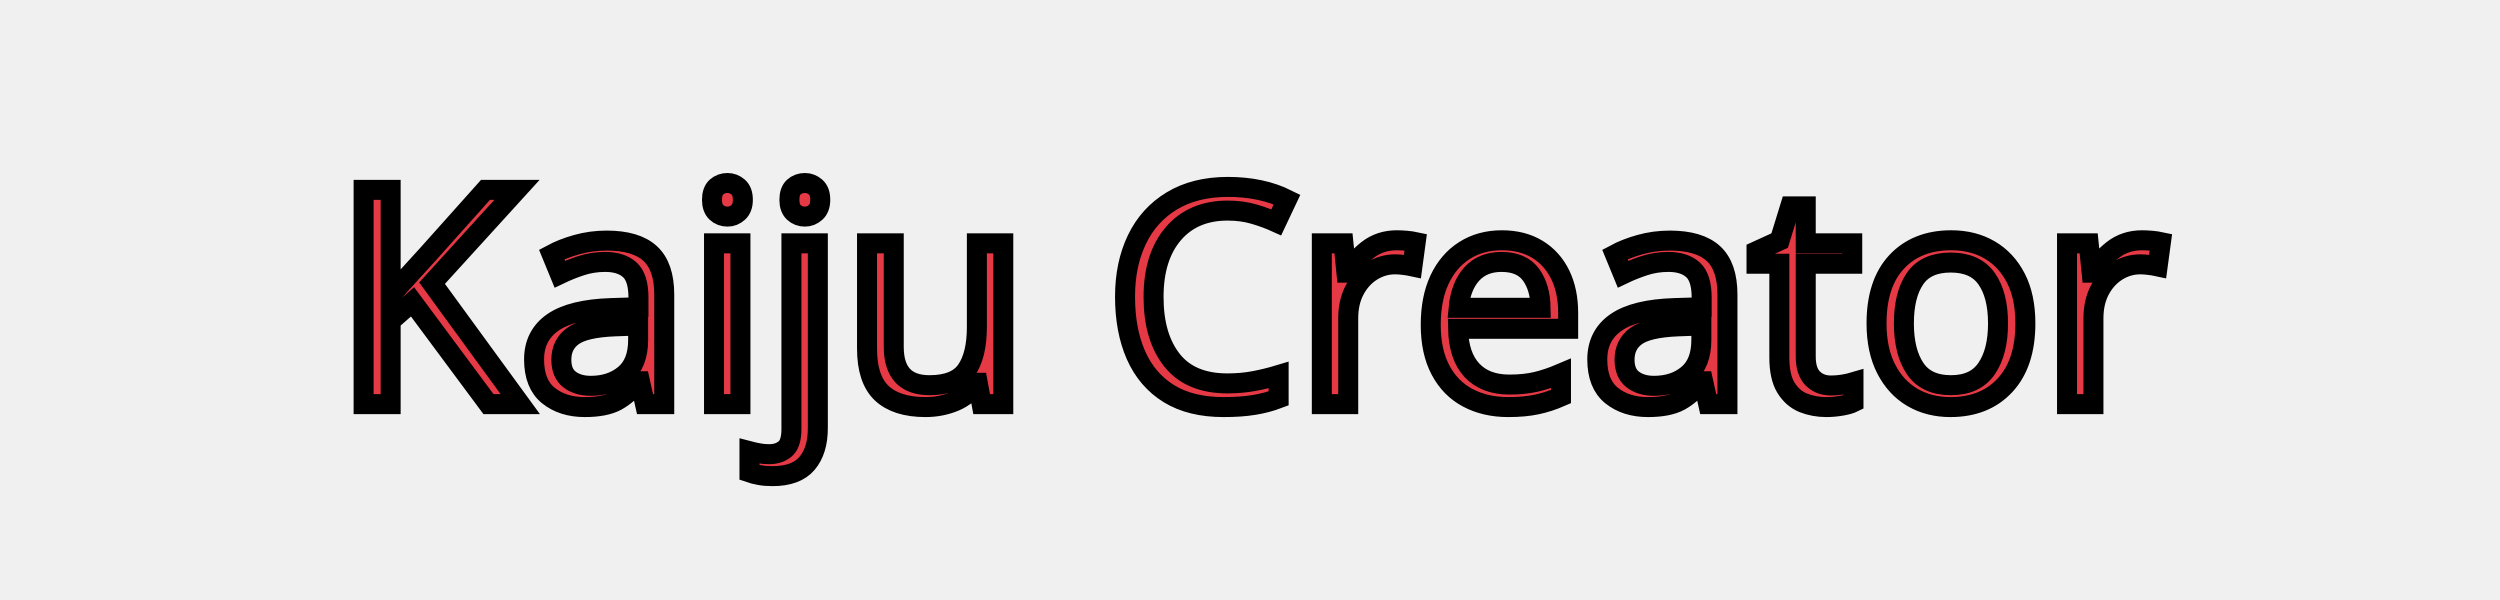
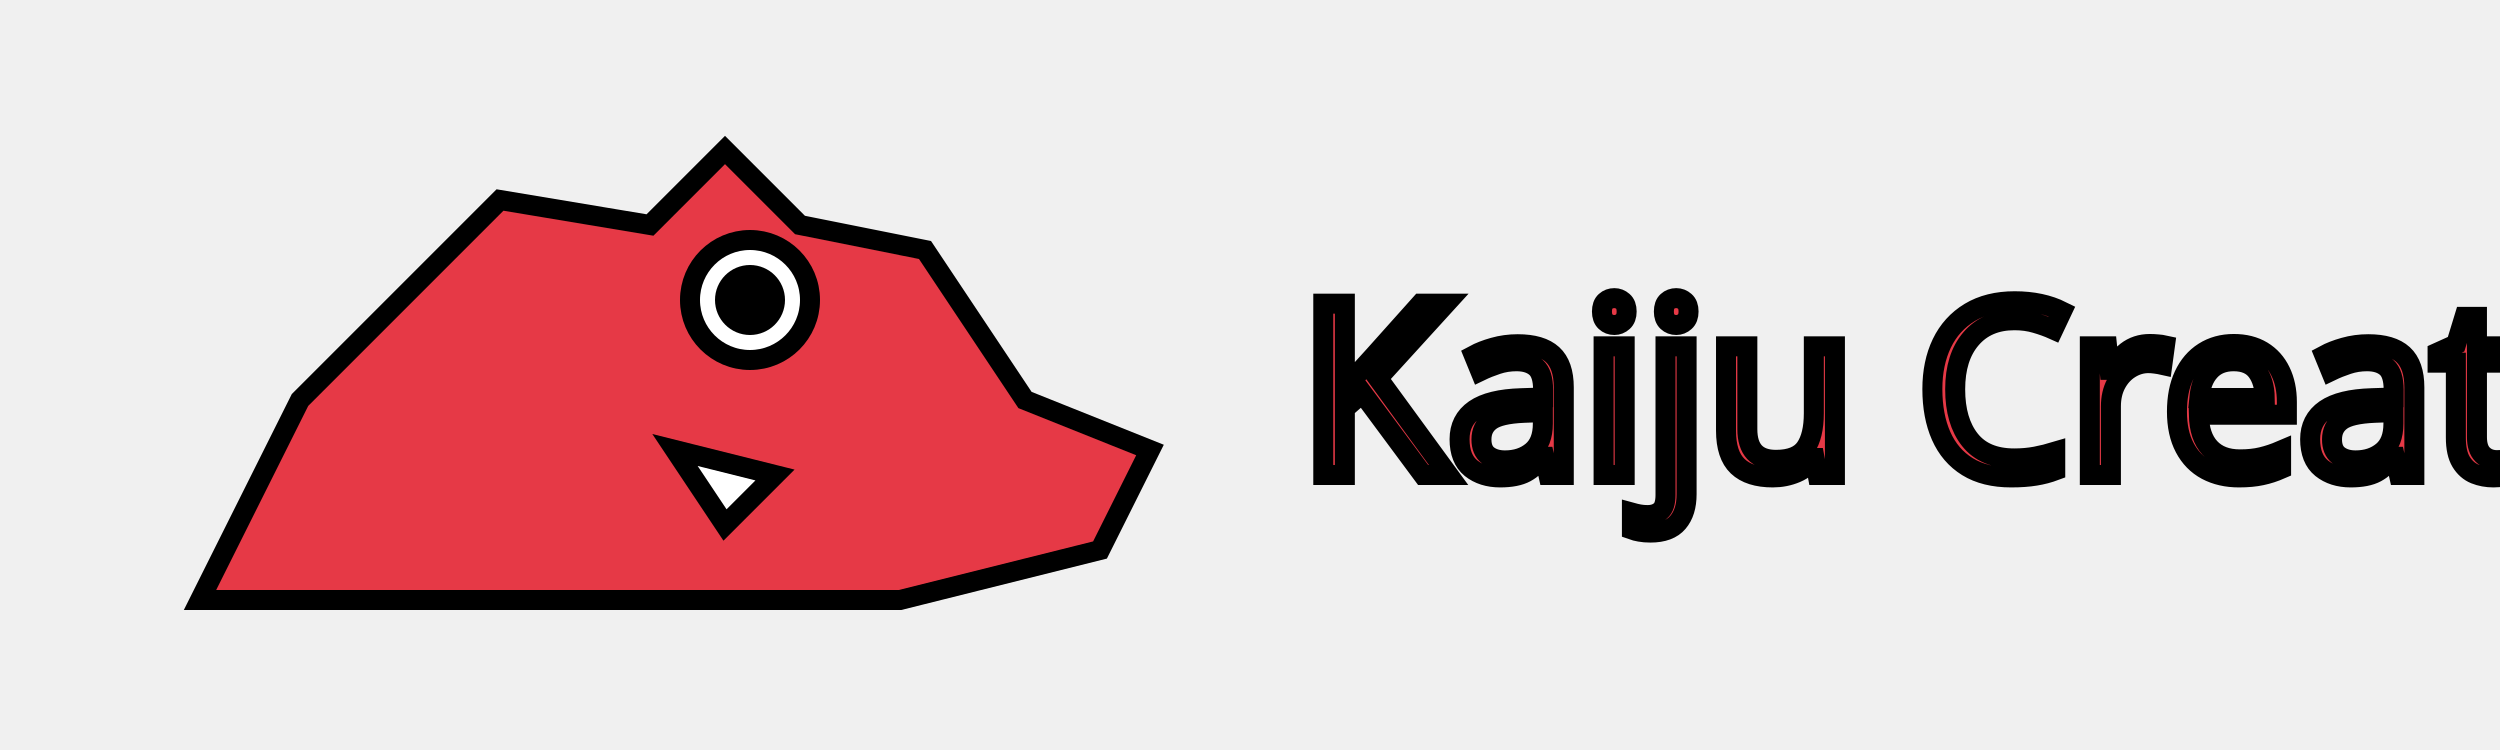
- <svg xmlns="http://www.w3.org/2000/svg" viewBox="0 0 500 120">
-   <text x="50%" y="50%" dominant-baseline="middle" text-anchor="middle" font-family="Impact, Haettenschweiler, 'Arial Narrow Bold', sans-serif" font-size="60" fill="#e63946" stroke="#000" stroke-width="4">
-     Kaiju Creator
-   </text>
+ <svg xmlns="http://www.w3.org/2000/svg" viewBox="0 0 500 150">
+   <g stroke="#000" stroke-width="4" fill="#e63946">
+     <path d="M40 120 L60 80 L80 60 L100 40 L130 45 L145 30 L160 45 L185 50 L205 80 L230 90 L220 110 L180 120 Z" />
+     <circle cx="150" cy="60" r="12" fill="#fff" />
+     <circle cx="150" cy="60" r="5" fill="#000" />
+     <path d="M135 90 L155 95 L145 105 Z" fill="#fff" />
+   </g>
+   <text x="260" y="95" font-family="Impact, Haettenschweiler, 'Arial Narrow Bold', sans-serif" font-size="48" fill="#e63946" stroke="#000" stroke-width="4">Kaiju Creator</text>
</svg>
